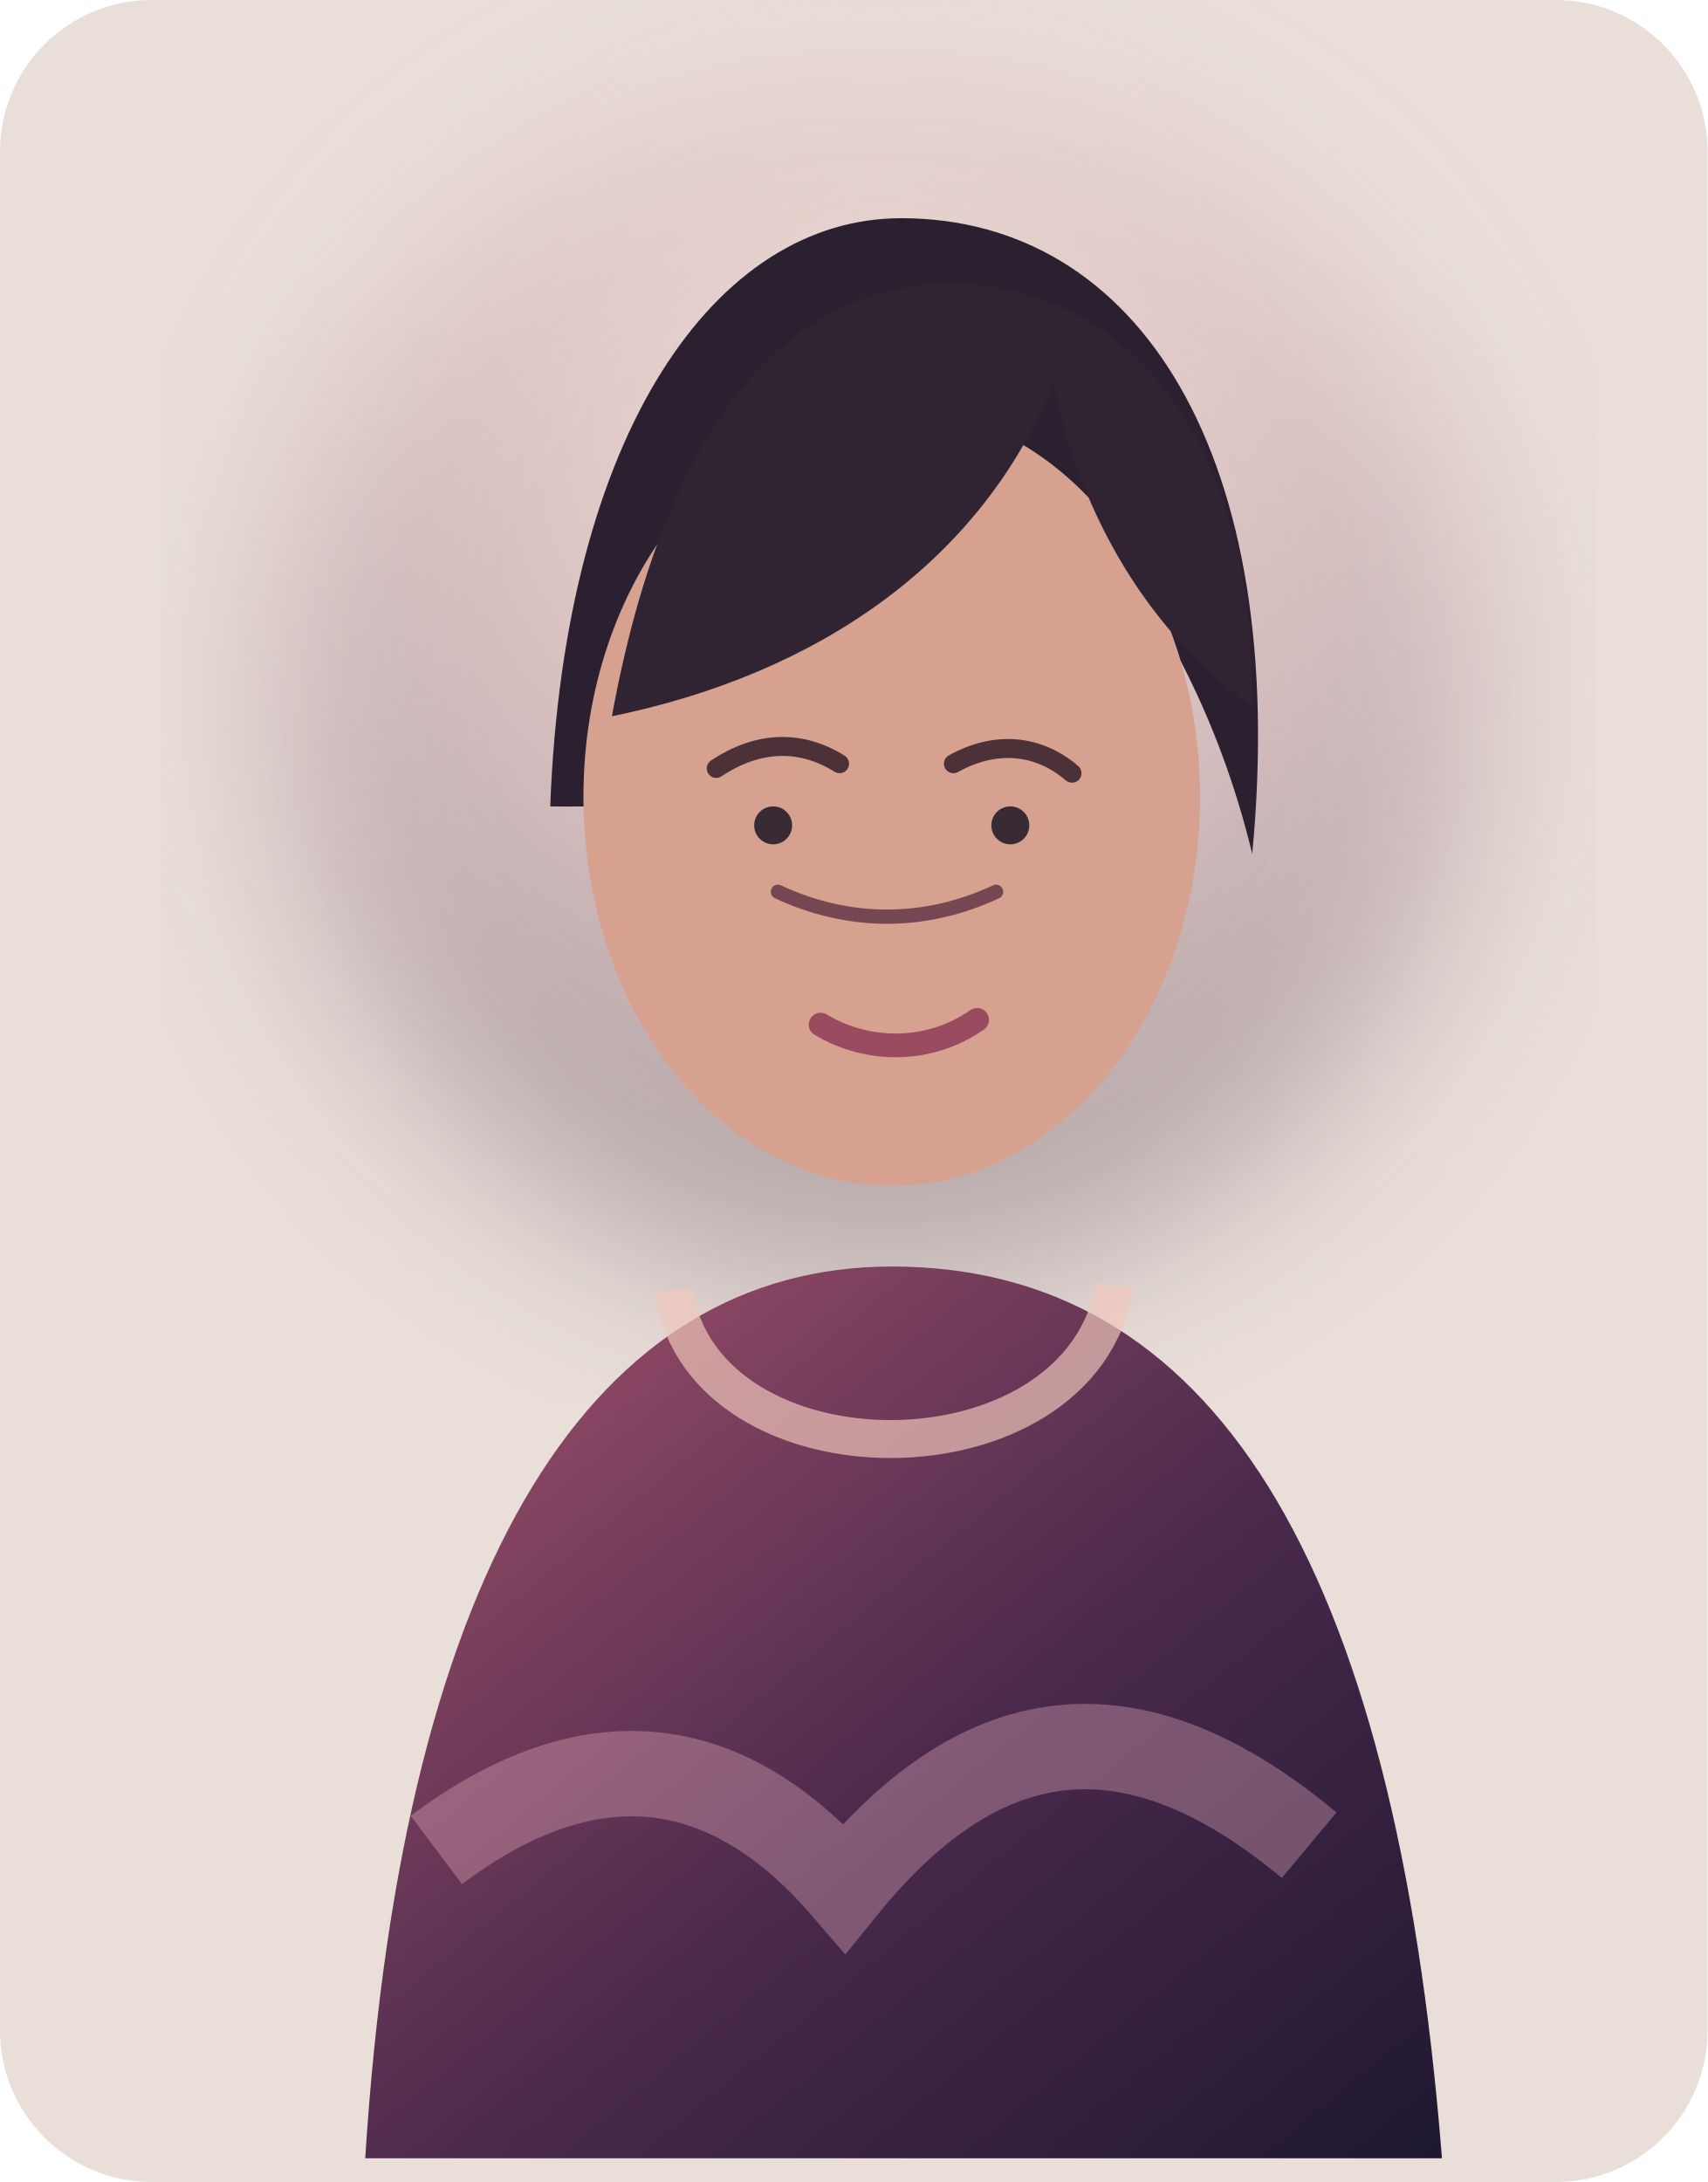
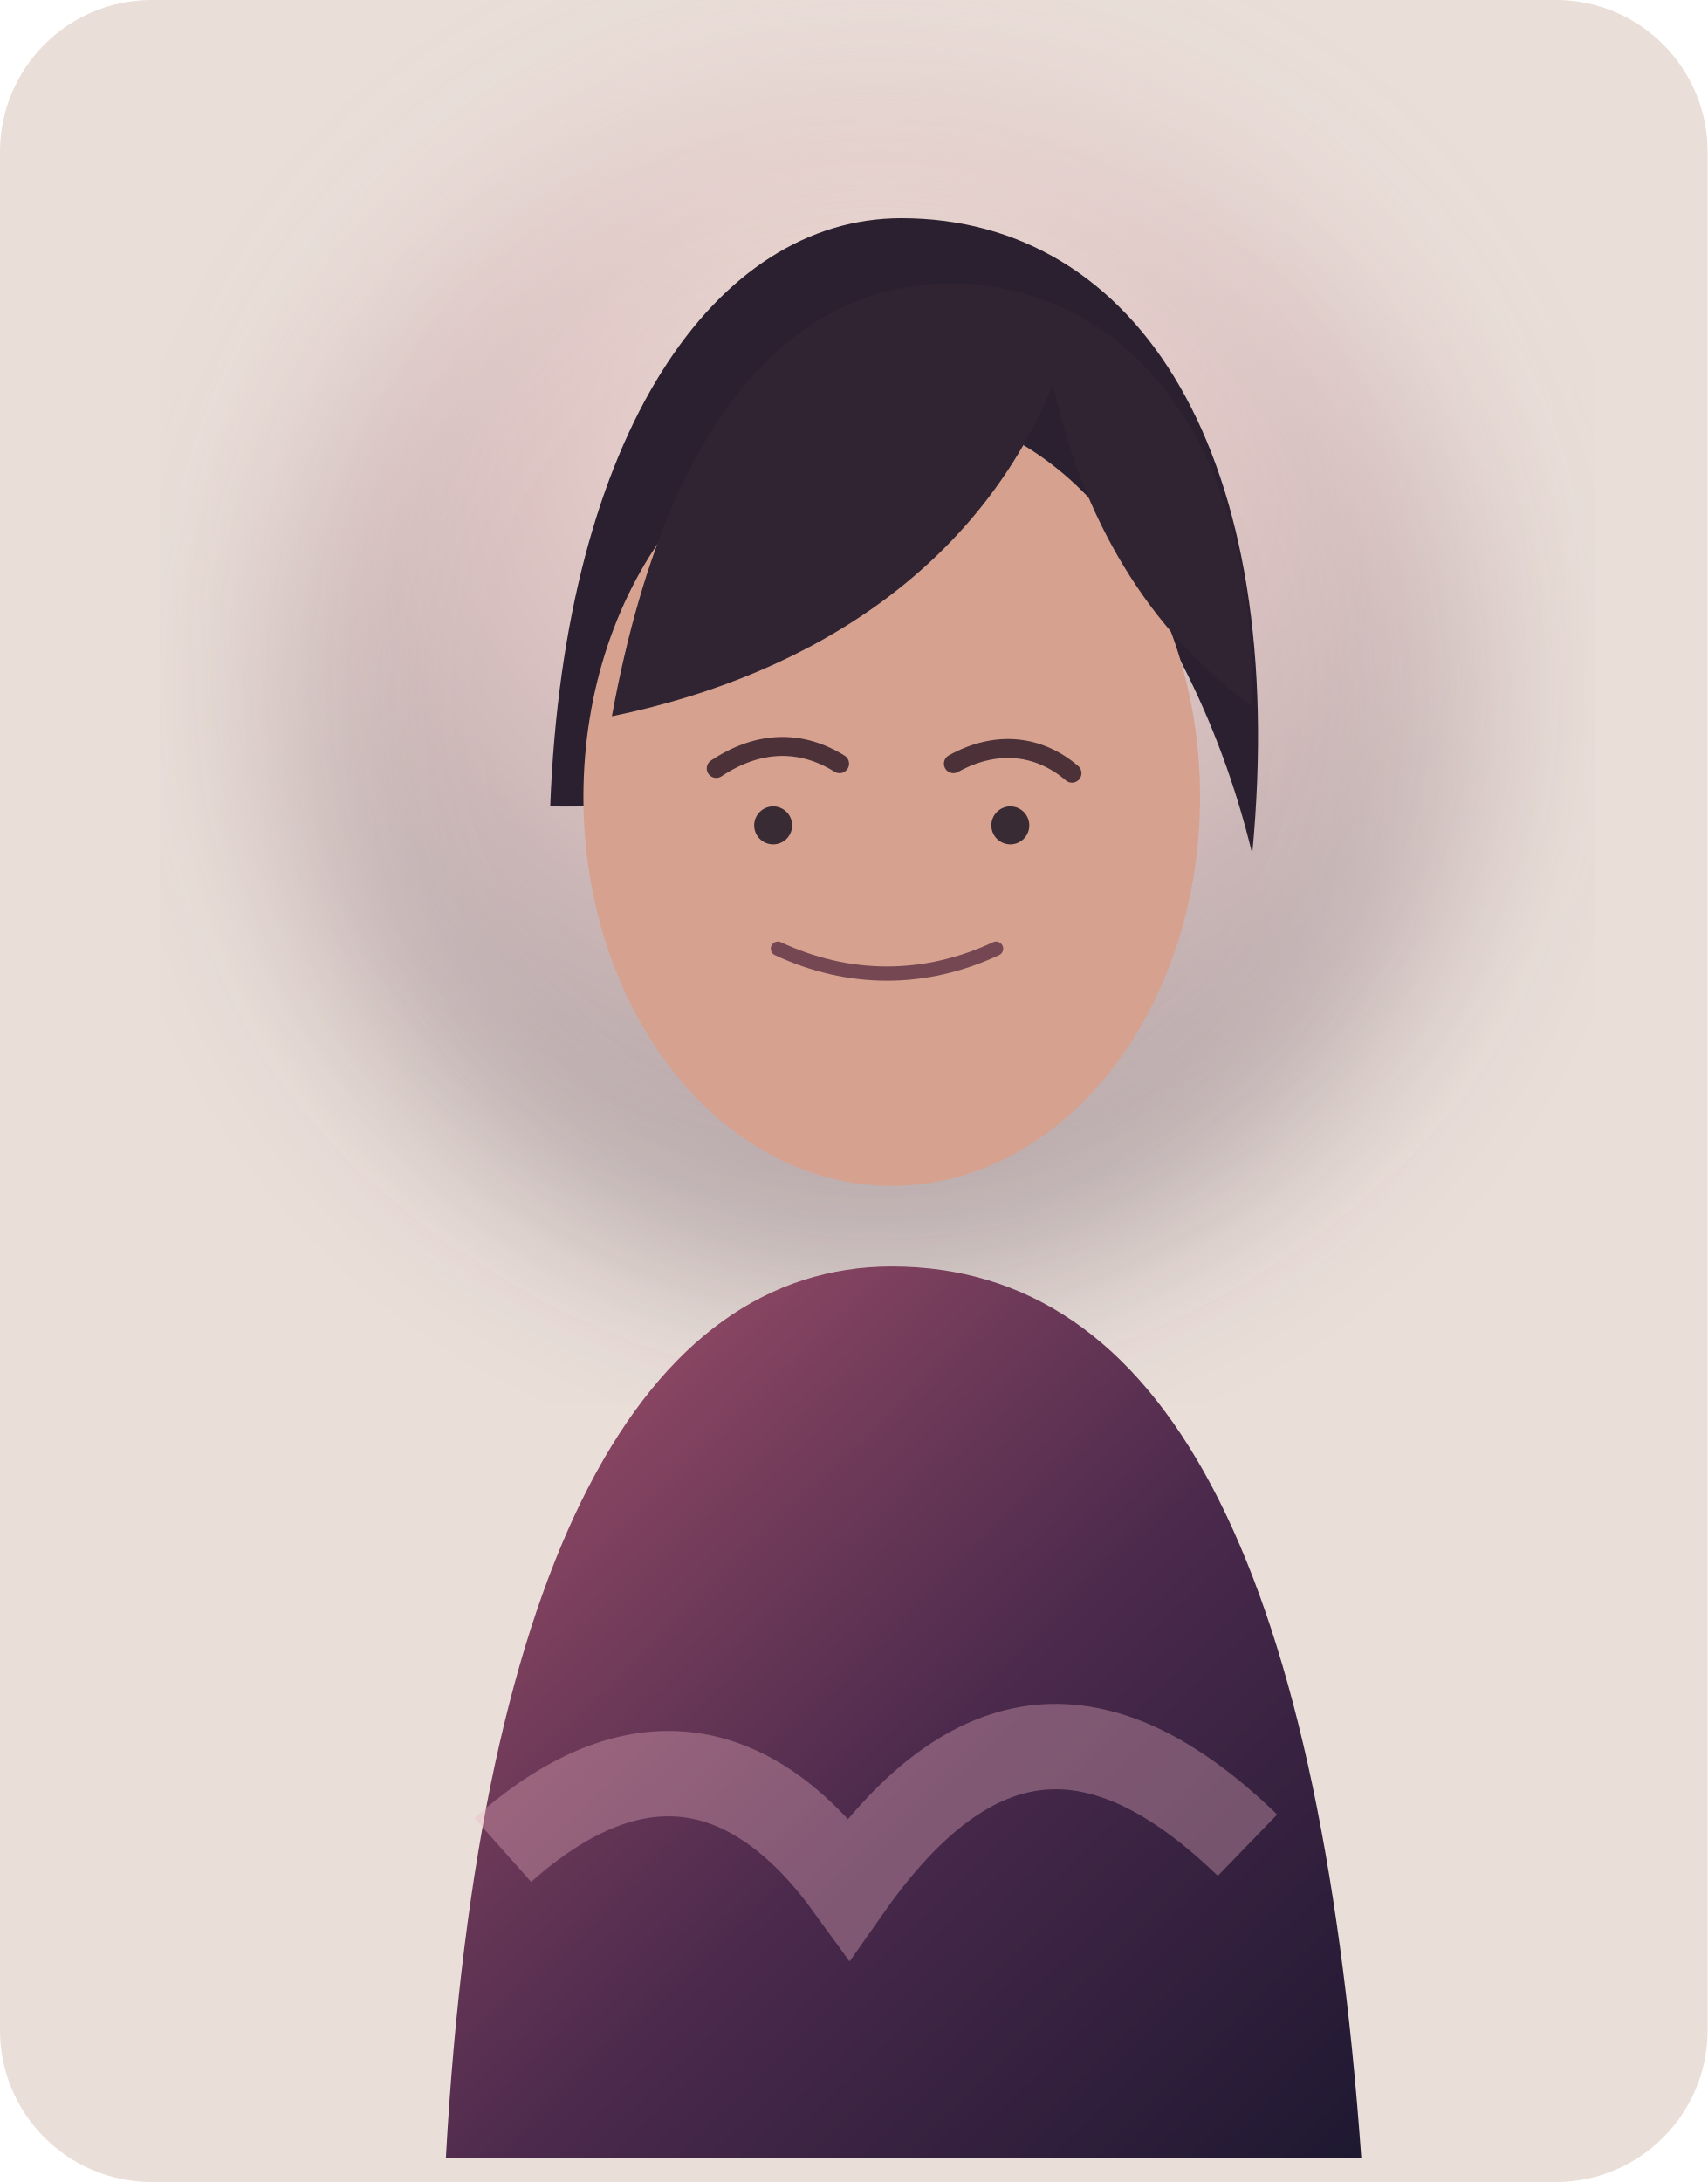
<svg xmlns="http://www.w3.org/2000/svg" viewBox="0 0 360 460" width="360" height="460">
  <defs>
    <radialGradient id="portraitGlow" cx="50%" cy="26%" r="70%">
      <stop offset="0" stop-color="#f9d9d1" />
      <stop offset=".48" stop-color="#be8692" />
      <stop offset="1" stop-color="#34263b" />
    </radialGradient>
    <linearGradient id="portraitDress" x1="0" y1="0" x2="1" y2="1">
      <stop stop-color="#a6536c" />
      <stop offset=".55" stop-color="#4a294c" />
      <stop offset="1" stop-color="#1e1831" />
    </linearGradient>
    <filter id="portraitBlur">
      <feGaussianBlur stdDeviation="18" />
    </filter>
  </defs>
  <rect width="360" height="460" rx="32" fill="#e9ded8" />
  <circle cx="185" cy="145" r="126" fill="url(#portraitGlow)" opacity=".32" filter="url(#portraitBlur)" />
  <path d="M116 170c3-79 35-124 74-124 50 0 82 50 74 134-7-29-20-53-36-72-21 42-57 63-112 62Z" fill="#2a2030" />
  <ellipse cx="188" cy="168" rx="65" ry="82" fill="#d6a18f" />
  <path d="M129 151c13-71 44-94 77-91 37 4 59 39 58 89-22-16-36-40-42-68-15 37-49 61-93 70Z" fill="#302332" />
-   <path d="M164 188c15 7 31 7 46 0" fill="none" stroke="#754752" stroke-width="3" stroke-linecap="round" />
-   <path d="M173 216c10 6 23 6 33-1" fill="none" stroke="#9a4b60" stroke-width="5" stroke-linecap="round" />
-   <path d="M77 455c8-127 49-188 111-188 67 0 106 61 116 188Z" fill="url(#portraitDress)" />
-   <path d="M142 272c6 42 86 42 93-1" fill="none" stroke="#f1c8bb" stroke-width="8" opacity=".68" />
+   <path d="M164 200c15 7 31 7 46 0" fill="none" stroke="#754752" stroke-width="3" stroke-linecap="round" />
+   <path d="M94 455c7-127 42-188 94-188 57 0 90 61 99 188Z" fill="url(#portraitDress)" />
  <circle cx="163" cy="174" r="4" fill="#382b34" />
  <circle cx="213" cy="174" r="4" fill="#382b34" />
  <path d="M151 162c9-6 18-6 26-1M201 161c9-5 18-4 25 2" fill="none" stroke="#4c3138" stroke-width="4" stroke-linecap="round" />
-   <path d="M92 390c32-24 61-21 86 8 30-37 62-39 98-9" fill="none" stroke="#f2b7c5" stroke-opacity=".34" stroke-width="18" />
+   <path d="M106 390c27-24 52-21 73 8 26-37 53-39 84-9" fill="none" stroke="#f2b7c5" stroke-opacity=".34" stroke-width="18" />
</svg>
